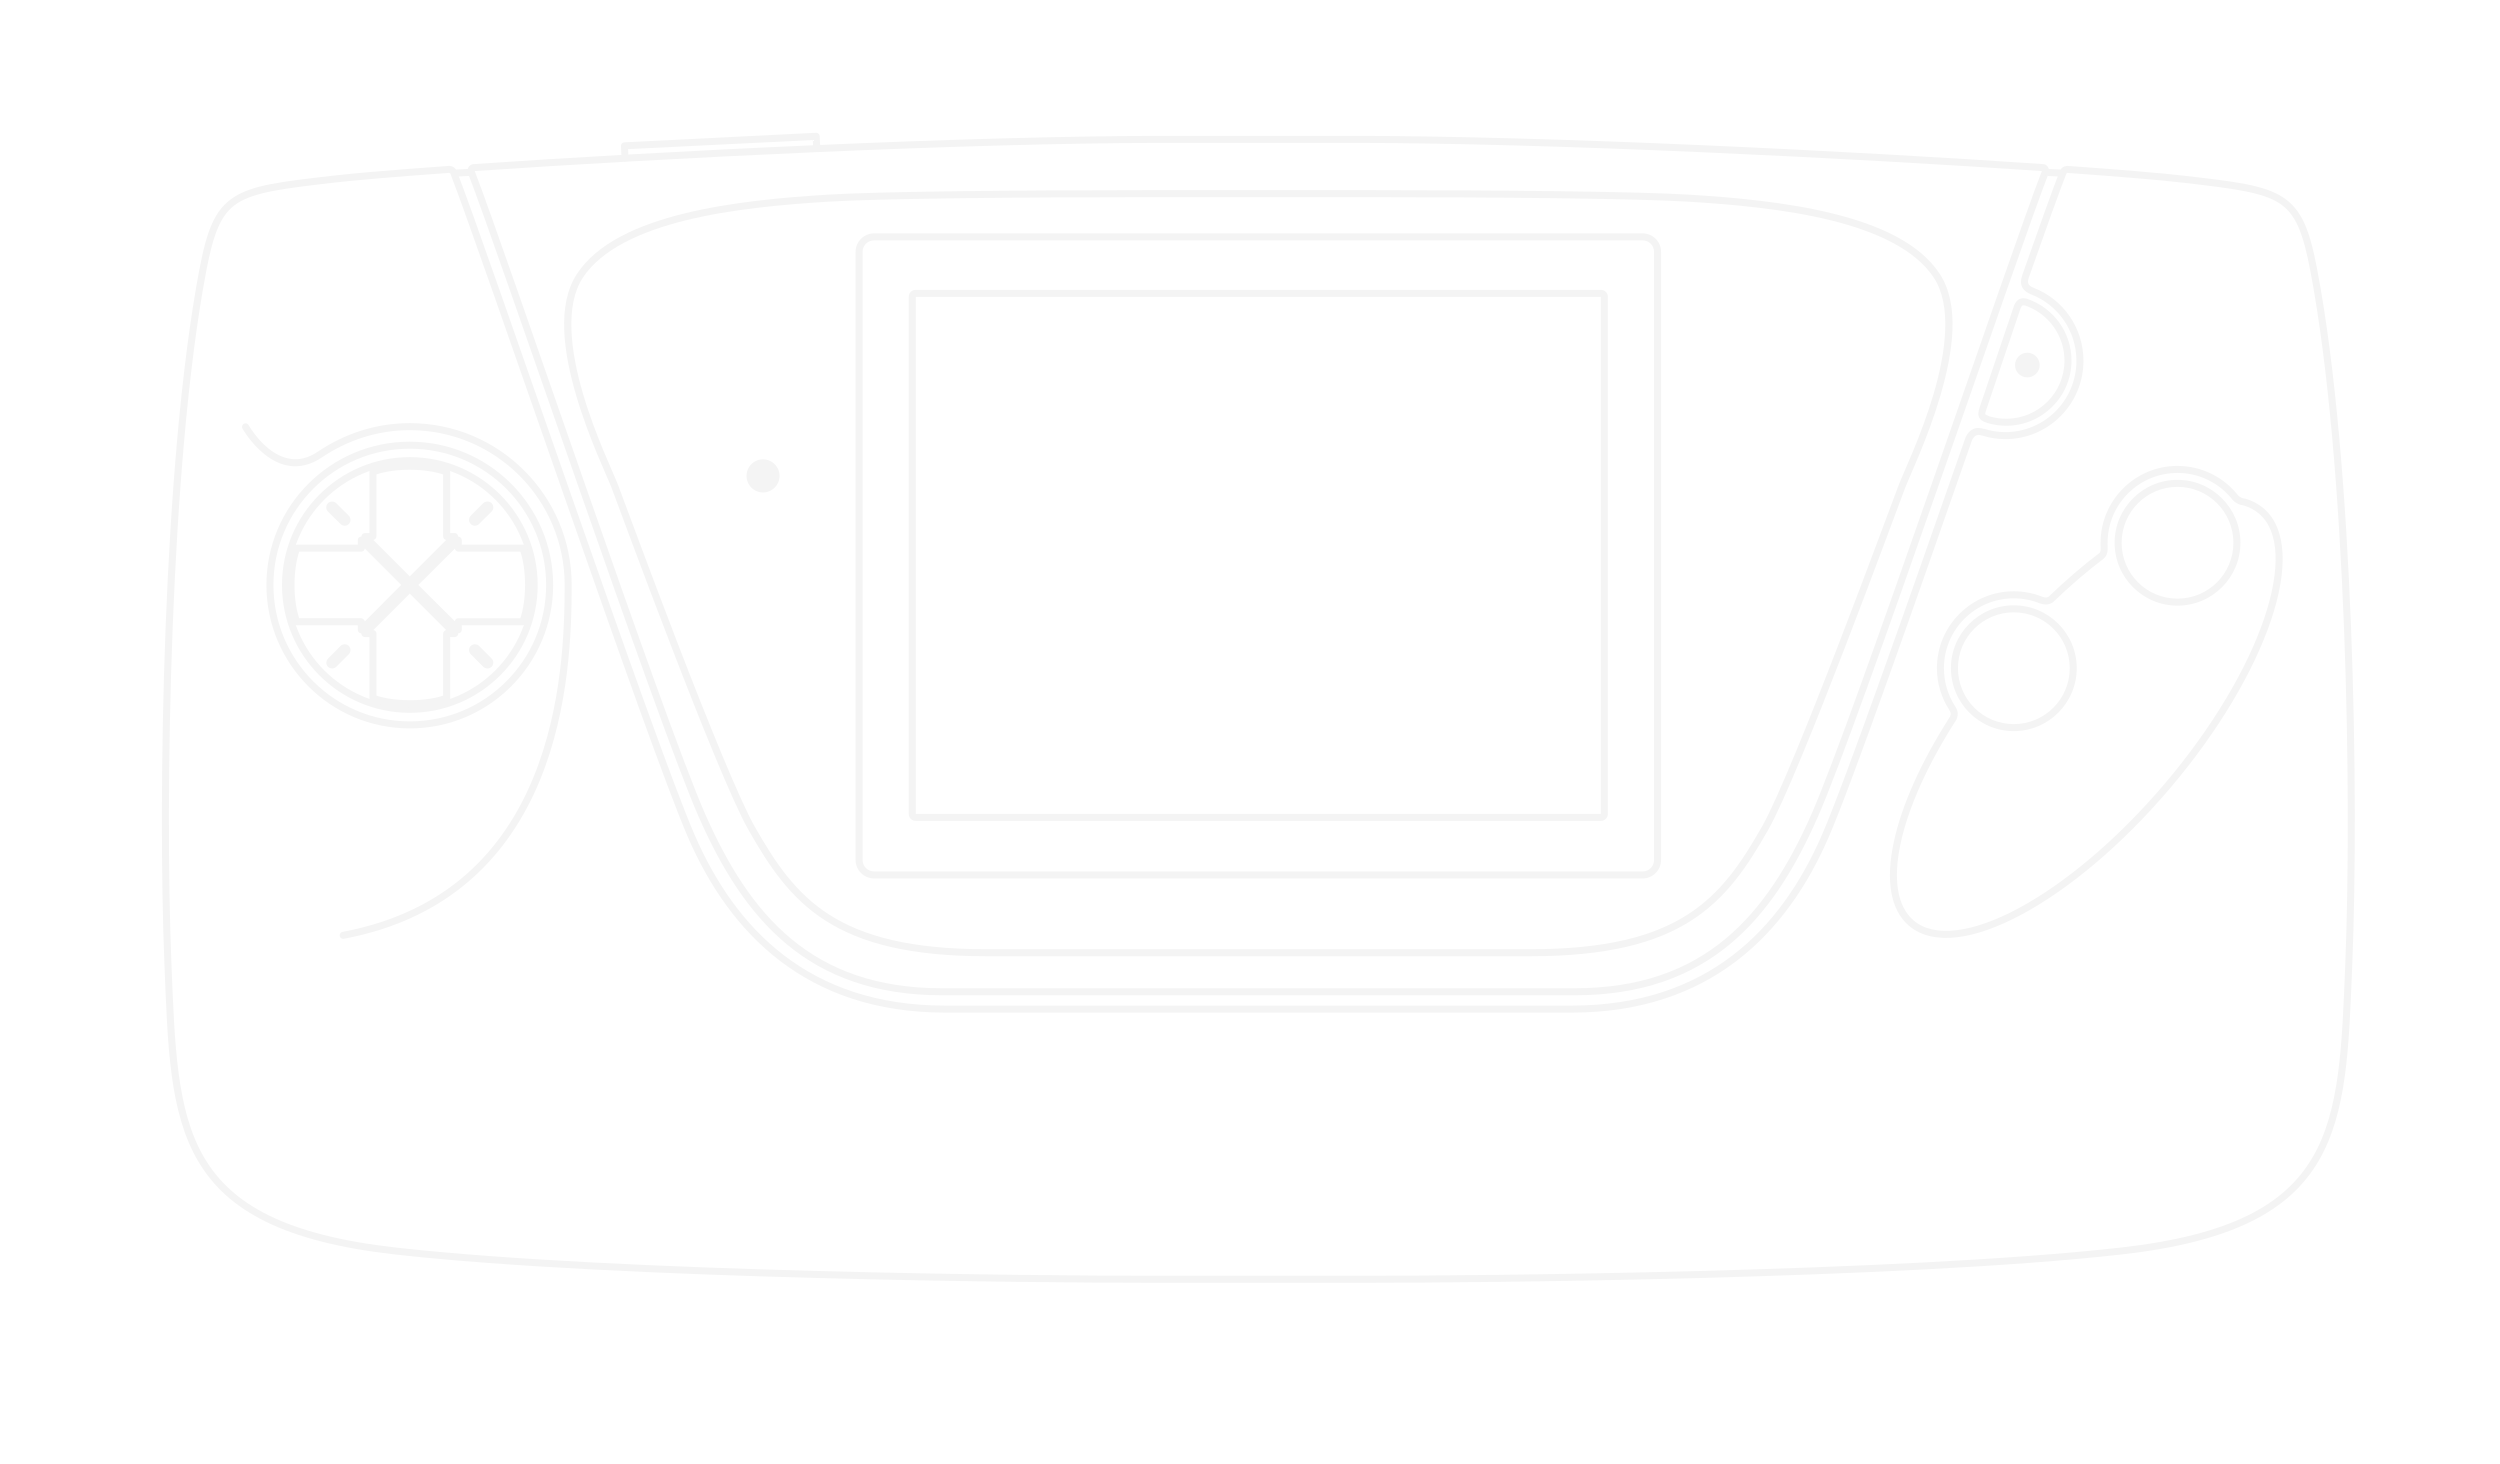
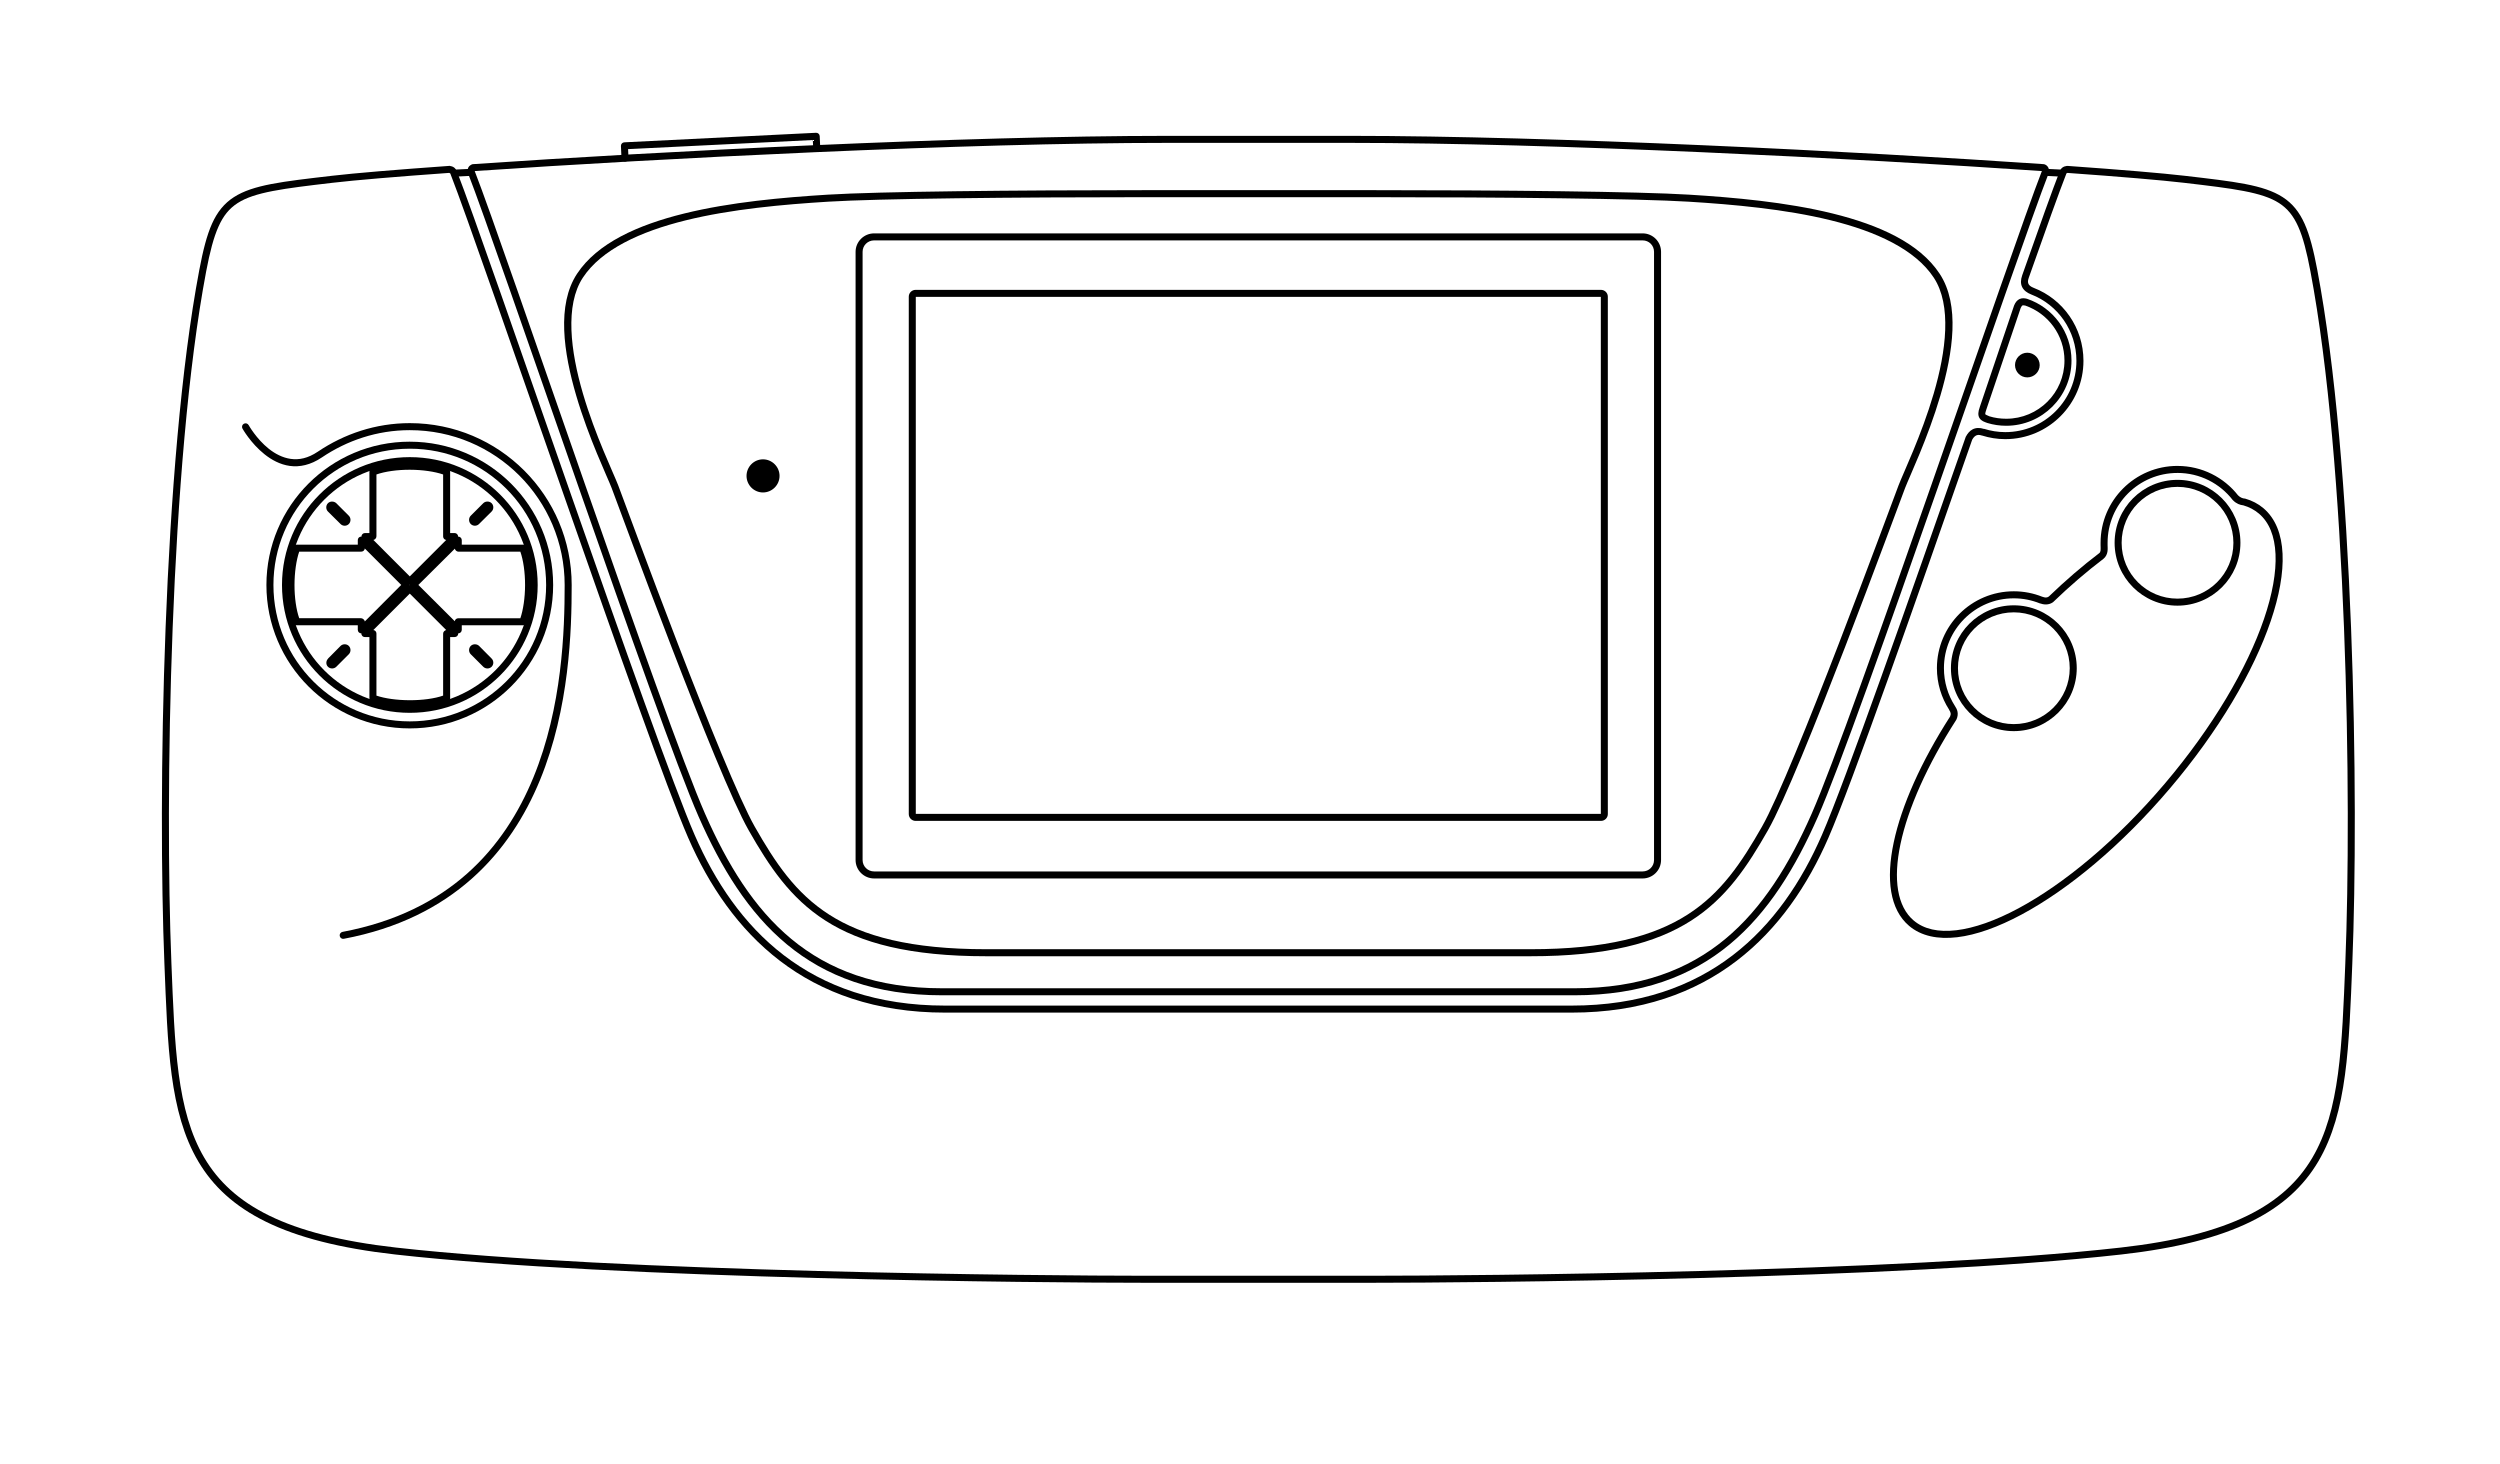
<svg xmlns="http://www.w3.org/2000/svg" version="1.2" baseProfile="tiny" id="Layer_3" x="0px" y="0px" width="598.189px" height="350.26px" viewBox="0 0 598.189 350.26" xml:space="preserve">
-   <path id="line3" fill="#F4F4F4" d="M112.46,40.406l-3.78,0.184c-0.464,0.021-0.823,0.414-0.802,0.878  c0.021,0.464,0.414,0.823,0.877,0.803c0.001,0,0.002,0,0.003,0l3.78-0.184c0.464-0.021,0.822-0.414,0.802-0.878  c-0.021-0.463-0.414-0.823-0.877-0.802C112.462,40.406,112.461,40.406,112.46,40.406z" />
-   <path id="path5" fill="#F4F4F4" d="M279.126,32.507c-48.083,0-121.473,3.714-165.961,6.771c-0.14,0.01-0.275,0.055-0.394,0.131  c0.162-0.104-0.02,0.007-0.131,0.079c-0.112,0.071-0.277,0.176-0.42,0.341c-0.285,0.329-0.464,1.002-0.236,1.601  c0,0.009,0,0.018,0,0.026c3.549,9.068,14.875,41.947,26.536,75.328c11.66,33.379,23.636,67.252,28.635,78.608  c5.396,12.256,11.903,22.935,21.128,30.577c9.225,7.644,21.17,12.179,37.166,12.179h53.148h44.986h53.148  c15.995,0,27.915-4.535,37.139-12.179c9.227-7.643,15.733-18.321,21.128-30.577c5.001-11.356,16.976-45.229,28.636-78.608  s23.013-66.259,26.562-75.328c0-0.009,0-0.018,0-0.026c0.228-0.599,0.022-1.272-0.263-1.601c-0.135-0.166-0.277-0.271-0.386-0.342  c-0.109-0.072-0.32-0.183-0.16-0.079c-0.119-0.076-0.254-0.121-0.395-0.131c-44.489-3.057-117.845-6.771-165.928-6.771  L279.126,32.507L279.126,32.507z M279.126,34.187h43.937c47.896,0,121.026,3.695,165.508,6.745  c-3.632,9.292-14.872,41.99-26.509,75.301c-11.657,33.377-23.676,67.343-28.581,78.479c-5.339,12.129-11.752,22.574-20.682,29.975  c-8.933,7.398-20.386,11.784-36.063,11.784h-53.148H278.6h-53.148c-15.679,0-27.158-4.386-36.089-11.784  c-8.937-7.4-15.319-17.848-20.661-29.976c-4.905-11.137-16.949-45.102-28.606-78.479c-11.641-33.309-22.88-66.005-26.511-75.299  C158.068,37.881,231.218,34.187,279.126,34.187L279.126,34.187z" />
-   <path id="line7" fill="#F4F4F4" d="M489.543,40.406c-0.465,0.021-0.823,0.414-0.804,0.877c0.021,0.464,0.414,0.823,0.878,0.803  c0.001,0,0.003,0,0.004,0l3.779,0.184c0.464,0.023,0.858-0.334,0.881-0.798c0.023-0.463-0.334-0.858-0.798-0.881  c-0.001,0-0.002,0-0.004,0l-3.753-0.184C489.665,40.4,489.603,40.4,489.543,40.406L489.543,40.406z" />
-   <path id="path9" fill="#F4F4F4" d="M274.481,45.499c-32.078,0-64.393,0.336-76.377,1.076c-10.753,0.664-23.318,1.775-34.41,4.515  c-11.091,2.739-20.775,7.078-25.616,14.409c-4.913,7.439-3.216,18.877-0.21,29.134c3.006,10.256,7.477,19.496,8.478,22.126  c1.046,2.745,7.33,19.888,14.304,37.979c6.975,18.091,14.59,37.081,18.478,43.911c4.92,8.645,9.941,16.231,18.373,21.627  s20.191,8.53,38.477,8.53h42.755h44.724h42.729c18.286,0,30.046-3.135,38.477-8.53c8.432-5.396,13.451-12.982,18.373-21.627  c3.888-6.831,11.502-25.82,18.477-43.911c6.976-18.091,13.284-35.233,14.331-37.979c1.002-2.629,5.444-11.87,8.451-22.126  c3.006-10.256,4.729-21.694-0.185-29.134c-4.821-7.333-14.504-11.671-25.592-14.411c-11.095-2.74-23.659-3.851-34.41-4.514  c-11.984-0.74-44.319-1.076-76.403-1.076h-53.202L274.481,45.499z M274.481,47.179h53.202c32.066,0,64.471,0.346,76.299,1.076  c10.716,0.661,23.186,1.768,34.094,4.461c10.909,2.694,20.184,6.983,24.618,13.7c4.364,6.608,2.957,17.655,0,27.742  c-2.957,10.087-7.307,19.058-8.424,21.996c-1.076,2.821-7.362,19.903-14.331,37.979c-6.968,18.075-14.658,37.196-18.346,43.675  c-4.887,8.583-9.736,15.876-17.821,21.048c-8.086,5.174-19.493,8.269-37.586,8.269h-42.729h-44.724h-42.755  c-18.093,0-29.474-3.095-37.559-8.269c-8.085-5.173-12.935-12.465-17.822-21.048c-3.687-6.479-11.403-25.6-18.372-43.675  c-6.963-18.074-13.22-35.158-14.295-37.979c-1.119-2.938-5.495-11.908-8.451-21.996c-2.957-10.086-4.364-21.133,0-27.742  c4.435-6.717,13.711-11.007,24.619-13.7c10.908-2.694,23.403-3.8,34.121-4.462c11.827-0.73,44.205-1.076,76.271-1.076  L274.481,47.179z" />
-   <path id="path11" fill="#F4F4F4" d="M209.155,55.84c-2.43,0-4.435,1.979-4.435,4.409v145.537c0,2.431,2.005,4.409,4.435,4.409  H393.04c2.431,0,4.409-1.979,4.409-4.409V60.249c0-2.43-1.979-4.409-4.409-4.409H209.155z M209.155,57.519H393.04  c1.523,0,2.729,1.208,2.729,2.73v145.537c0,1.522-1.206,2.729-2.729,2.729H209.155c-1.523,0-2.756-1.207-2.756-2.729V60.249  C206.399,58.727,207.631,57.519,209.155,57.519z" />
-   <path id="path13" fill="#F4F4F4" d="M219.074,69.356c-0.893,0-1.627,0.734-1.627,1.627v123.808c0,0.892,0.734,1.627,1.627,1.627  h164.013c0.894,0,1.627-0.735,1.627-1.627V70.984c0-0.894-0.733-1.627-1.627-1.627H219.074z M219.127,71.036h163.912v123.699  H219.127V71.036z" />
-   <path id="circle15" fill="#F4F4F4" d="M182.564,109.907c-2.173,0-3.937,1.789-3.937,3.963c0,2.174,1.763,3.963,3.937,3.963  c2.174,0,3.963-1.788,3.963-3.963C186.527,111.696,184.738,109.907,182.564,109.907z" />
-   <path id="circle17" fill="#F4F4F4" d="M98.051,105.682c-18.936,0-34.304,15.369-34.304,34.304c0,18.936,15.369,34.305,34.304,34.305  c18.935,0,34.304-15.369,34.304-34.305c0-18.931-15.37-34.3-34.305-34.3L98.051,105.682z M98.051,107.361  c18.027,0,32.625,14.597,32.625,32.624c0,18.028-14.597,32.625-32.625,32.625s-32.625-14.597-32.625-32.625  c-0.001-18.023,14.596-32.621,32.624-32.621L98.051,107.361z" />
-   <path id="circle19" fill="#F4F4F4" d="M98.051,109.382c-16.886,0-30.577,13.718-30.577,30.603c0,16.887,13.692,30.577,30.577,30.577  c16.886,0,30.604-13.691,30.604-30.577C128.654,123.1,114.937,109.382,98.051,109.382z M98.051,111.062  c15.978,0,28.924,12.946,28.924,28.924c0,15.979-12.946,28.897-28.924,28.897s-28.897-12.92-28.897-28.897  S82.074,111.062,98.051,111.062z" />
-   <path id="path21" fill="#F4F4F4" d="M98.077,110.721c-3.387-0.008-6.771,0.396-9.16,1.365c-0.32,0.129-0.528,0.442-0.525,0.787  v14.672h-1.076c-0.463,0.004-0.837,0.383-0.833,0.847c0.001,0.212,0.083,0.417,0.229,0.571l10.734,10.734  c0.323,0.333,0.854,0.342,1.188,0.02c0.006-0.007,0.013-0.013,0.02-0.02l10.734-10.734c0.319-0.337,0.305-0.868-0.033-1.187  c-0.154-0.146-0.358-0.229-0.571-0.23h-1.076v-14.672c0.003-0.345-0.205-0.657-0.525-0.786c-2.349-0.932-5.72-1.356-9.108-1.365  L98.077,110.721z M98.077,112.4c3.014,0.008,5.943,0.437,7.953,1.129v14.777v0.079c0.009,0.417,0.322,0.763,0.735,0.815  l-8.713,8.718l-8.714-8.718c0.17-0.031,0.326-0.114,0.446-0.236l0.052-0.053c0.157-0.162,0.243-0.38,0.237-0.605v-14.777  c2.033-0.716,4.99-1.138,8.004-1.13L98.077,112.4z" />
-   <path id="path23" fill="#F4F4F4" d="M86.267,128.409c-0.392,0.087-0.666,0.439-0.656,0.84v1.076H70.938  c-0.336,0.007-0.635,0.214-0.761,0.525c-0.933,2.349-1.383,5.72-1.391,9.108c-0.009,3.387,0.421,6.771,1.391,9.16  c0.133,0.301,0.431,0.496,0.761,0.499H85.61v1.103c0.003,0.464,0.382,0.837,0.847,0.833c0.225-0.002,0.44-0.094,0.597-0.256  l10.733-10.726c0.323-0.327,0.323-0.854,0-1.181l-10.734-10.734c-0.204-0.211-0.502-0.3-0.788-0.236L86.267,128.409z M87.29,131.244  l8.714,8.714l-8.714,8.74c-0.03-0.172-0.113-0.331-0.237-0.454l-0.078-0.059c-0.151-0.159-0.359-0.252-0.578-0.26H71.594  c-0.713-2.033-1.136-4.965-1.128-7.979c0.008-3.012,0.437-5.943,1.128-7.953h14.803h0.053c0.435,0.002,0.798-0.328,0.839-0.761  L87.29,131.244z" />
-   <path id="path25" fill="#F4F4F4" d="M97.867,140.016c-0.16,0.036-0.306,0.118-0.42,0.236l-10.734,10.734  c-0.333,0.323-0.342,0.854-0.02,1.188c0.163,0.169,0.389,0.261,0.624,0.256h1.076v14.646c0,0.353,0.22,0.667,0.551,0.787  c2.349,0.934,5.694,1.357,9.081,1.366c3.387,0.008,6.771-0.396,9.16-1.366c0.32-0.129,0.528-0.442,0.524-0.787V152.43h1.076  c0.464,0.012,0.85-0.354,0.862-0.817c0.006-0.236-0.087-0.463-0.257-0.627l-10.734-10.734  C98.452,140.041,98.153,139.952,97.867,140.016L97.867,140.016z M98.051,142.037l8.713,8.714c-0.16,0.036-0.306,0.118-0.42,0.236  l-0.079,0.05c-0.156,0.161-0.241,0.379-0.236,0.604v14.802c-2.033,0.715-4.989,1.11-8.004,1.103  c-3.014-0.008-5.943-0.41-7.953-1.103v-14.802v-0.053c0.003-0.426-0.313-0.787-0.735-0.84l8.714-8.714V142.037z" />
-   <path id="path27" fill="#F4F4F4" d="M109.546,128.409c-0.188,0.02-0.364,0.104-0.499,0.236l-10.734,10.733  c-0.324,0.327-0.324,0.854,0,1.181l10.734,10.734c0.323,0.333,0.854,0.342,1.188,0.02c0.162-0.156,0.254-0.371,0.256-0.597v-1.103  h14.672c0.335-0.007,0.635-0.213,0.761-0.525c0.933-2.349,1.382-5.694,1.391-9.081c0.008-3.388-0.421-6.772-1.391-9.16  c-0.126-0.312-0.426-0.518-0.761-0.525h-14.672v-1.076c0.003-0.464-0.37-0.843-0.833-0.847  C109.622,128.401,109.584,128.403,109.546,128.409L109.546,128.409z M108.838,131.27c0.029,0.157,0.101,0.303,0.21,0.42l0.079,0.079  c0.155,0.15,0.362,0.234,0.577,0.236h14.803c0.714,2.033,1.136,4.99,1.129,8.005c-0.008,3.003-0.441,5.917-1.129,7.926h-14.803  h-0.052c-0.417-0.005-0.775,0.297-0.84,0.708l-8.709-8.684l8.74-8.685L108.838,131.27z" />
-   <path id="path29" fill="#F4F4F4" d="M79.468,120.01c-0.361,0-0.727,0.123-0.997,0.394c-0.54,0.541-0.54,1.455,0,1.995l3.019,2.992  c0.542,0.54,1.427,0.54,1.968,0c0.541-0.541,0.541-1.455,0-1.994l-2.992-2.993c-0.271-0.26-0.637-0.386-0.998-0.386V120.01z" />
-   <path id="path31" fill="#F4F4F4" d="M82.487,154.16c-0.361,0-0.727,0.123-0.997,0.394l-2.992,3.018v0.026  c-0.524,0.542-0.561,1.408-0.026,1.942c0.541,0.543,1.453,0.54,1.995,0l2.992-2.992c0.541-0.541,0.542-1.453,0-1.995  C83.188,154.283,82.848,154.16,82.487,154.16L82.487,154.16z" />
-   <path id="path33" fill="#F4F4F4" d="M113.642,154.16c-0.361,0-0.728,0.124-0.998,0.394c-0.543,0.541-0.541,1.454,0,1.995  l2.992,2.992c0.541,0.542,1.454,0.543,1.995,0c0.545-0.541,0.54-1.429,0-1.969l-2.991-3.015c-0.271-0.271-0.637-0.394-0.998-0.394  L113.642,154.16z" />
-   <path id="path35" fill="#F4F4F4" d="M116.633,120.01c-0.361,0-0.727,0.122-0.998,0.394l-2.992,2.99  c-0.541,0.541-0.542,1.453,0,1.995c0.541,0.539,1.428,0.539,1.969,0l3.018-2.992c0.545-0.54,0.544-1.454,0-1.995  c-0.27-0.271-0.636-0.394-0.997-0.394L116.633,120.01z" />
-   <path id="path37" fill="#F4F4F4" d="M107.447,39.698c-12.747,0.911-22.584,1.73-28.004,2.362  c-11.929,1.392-18.883,2.148-23.491,5.119c-2.303,1.485-3.965,3.538-5.223,6.352c-1.257,2.813-2.156,6.395-3.044,11.076  c-8.778,46.281-9.938,126.563-8.346,165.978c0.795,19.674,1.139,35.518,8.11,47.323s20.524,19.261,47.085,22.257  c52.991,5.979,156.345,6.772,179.03,6.772h55.065c22.682,0,126.008-0.794,178.996-6.772c26.562-2.996,40.115-10.451,47.086-22.257  s7.341-27.648,8.137-47.323c1.593-39.422,0.405-119.7-8.373-165.978c-0.888-4.681-1.787-8.263-3.044-11.076  c-1.258-2.813-2.92-4.867-5.224-6.352c-4.606-2.97-11.535-3.726-23.465-5.119c-5.421-0.632-15.259-1.451-28.005-2.362  c-0.062-0.007-0.123-0.007-0.184,0c-0.388,0.052-0.777,0.168-1.103,0.42c-0.314,0.244-0.496,0.599-0.63,0.945  c-0.001,0.005-0.025-0.004-0.026,0s0.001,0.022,0,0.026c-1.605,4.104-4.82,13.078-8.949,24.829c-0.004,0.011,0.004,0.016,0,0.026  c-0.338,0.952-0.396,1.915,0,2.729c0.398,0.822,1.197,1.407,2.179,1.785c6.35,2.45,10.813,8.646,10.813,15.879  c0,9.427-7.604,17.06-17.033,17.06c-1.767,0-3.465-0.289-5.065-0.788v0.026c-1.051-0.348-2.015-0.288-2.757,0.105  c-0.741,0.393-1.214,1.038-1.548,1.653c-0.03,0.042-0.057,0.085-0.079,0.131c-13.499,38.692-28.876,82.539-34.409,95.251  c-9.726,22.344-27.233,40.841-59.921,40.841h-50.761h-48.372h-50.761c-32.687,0-50.194-18.497-59.92-40.841  c-4.855-11.155-17.304-46.313-29.396-80.891c-12.088-34.566-23.841-68.557-27.455-77.795c-0.002-0.007,0.002-0.02,0-0.026h-0.026  c-0.151-0.355-0.332-0.71-0.646-0.954c-0.323-0.251-0.716-0.368-1.102-0.42c-0.052-0.005-0.105-0.005-0.158,0L107.447,39.698z   M107.473,41.378c0.1,0.023,0.192,0.064,0.21,0.079c0.025,0.019,0.067,0.037,0.131,0.21c0,0.009,0,0.018,0,0.026  c3.548,9.066,15.334,43.158,27.428,77.742c12.093,34.583,24.471,69.648,29.422,81.022c9.888,22.716,28.144,41.837,61.469,41.837  h50.761h48.373h50.762c33.323,0,51.58-19.121,61.469-41.837c5.635-12.946,20.919-56.608,34.409-95.276  c0.007-0.013,0.02-0.014,0.026-0.026c0.234-0.422,0.519-0.748,0.84-0.918c0.331-0.176,0.724-0.265,1.443-0.026  c0.009,0,0.018,0,0.026,0c1.761,0.548,3.627,0.866,5.564,0.866c10.335,0,18.714-8.404,18.714-18.739  c0-7.928-4.9-14.757-11.891-17.454c-0.734-0.283-1.1-0.617-1.259-0.945s-0.195-0.757,0.052-1.444  c4.141-11.778,7.374-20.773,8.953-24.807c0-0.009,0-0.018,0-0.026c0.064-0.172,0.107-0.191,0.131-0.21  c0.017-0.012,0.107-0.058,0.185-0.079c12.683,0.907,22.505,1.739,27.847,2.362c11.928,1.392,18.73,2.243,22.783,4.855  c2.025,1.306,3.431,3.045,4.592,5.643c1.161,2.597,2.035,6.052,2.914,10.682c8.717,45.959,9.934,126.318,8.347,165.617  c-0.796,19.687-1.254,35.254-7.901,46.509c-6.646,11.255-19.508,18.501-45.825,21.469c-52.766,5.953-156.177,6.745-178.82,6.745  h-55.064c-22.643,0-126.05-0.792-178.82-6.745c-26.319-2.973-39.208-10.221-45.854-21.475c-6.646-11.256-7.079-26.818-7.874-46.505  c-1.587-39.298-0.397-119.659,8.32-165.617c0.878-4.631,1.779-8.085,2.939-10.683c1.161-2.598,2.567-4.337,4.593-5.643  c4.052-2.612,10.829-3.464,22.756-4.856c5.341-0.623,15.164-1.455,27.847-2.362L107.473,41.378z" />
-   <path id="path39" fill="#F4F4F4" d="M484.975,71.482c-0.519-0.129-1.114-0.201-1.707,0.052c-0.591,0.253-1.016,0.785-1.313,1.496  c-0.01,0.018-0.018,0.035-0.026,0.053l-8.24,24.382v0.026c-0.185,0.505-0.293,0.944-0.315,1.365  c-0.023,0.429,0.057,0.863,0.289,1.208c0.463,0.69,1.135,0.87,1.811,1.128c0.025,0.01,0.052,0.019,0.079,0.026  c1.427,0.432,2.921,0.657,4.487,0.657c8.605,0,15.618-6.984,15.618-15.59c0-6.86-4.438-12.692-10.604-14.777  C485.026,71.499,485.001,71.49,484.975,71.482L484.975,71.482z M483.924,73.083c0.08-0.034,0.29-0.054,0.631,0.026  c0.013,0.004,0.011-0.003,0.026,0c5.456,1.881,9.396,7.069,9.396,13.176c0,7.698-6.239,13.91-13.938,13.91  c-1.401,0-2.743-0.193-4.015-0.577c-0.606-0.24-0.949-0.439-0.972-0.473c-0.011-0.018-0.036-0.018-0.026-0.184  c0.009-0.166,0.079-0.465,0.236-0.892c0-0.009,0-0.018,0-0.026l8.241-24.357c0.011-0.024,0.017-0.004,0.026-0.026v-0.026  C483.708,73.245,483.847,73.116,483.924,73.083L483.924,73.083z" />
-   <path id="circle41" fill="#F4F4F4" d="M485.083,84.396c-1.62,0-2.939,1.346-2.939,2.966c0,1.621,1.319,2.939,2.939,2.939  s2.966-1.319,2.966-2.939C488.049,85.741,486.703,84.396,485.083,84.396z" />
-   <path id="circle43" fill="#F4F4F4" d="M481.849,144.837c-8.304,0-15.038,6.735-15.038,15.039c0,8.304,6.735,15.066,15.038,15.066  c8.304,0,15.066-6.762,15.066-15.066C496.915,151.573,490.153,144.837,481.849,144.837z M481.849,146.517  c7.396,0,13.388,5.963,13.388,13.359c0,7.396-5.99,13.386-13.388,13.386c-7.396,0-13.358-5.99-13.358-13.386  C468.49,152.48,474.454,146.517,481.849,146.517z" />
-   <path id="circle47" fill="#F4F4F4" d="M521.014,114.815c-8.304,0-15.04,6.761-15.04,15.065c0,8.304,6.736,15.039,15.04,15.039  c8.303,0,15.065-6.735,15.065-15.039C536.079,121.578,529.317,114.815,521.014,114.815L521.014,114.815z M521.014,116.495  c7.396,0,13.386,5.99,13.386,13.386c0,7.396-5.99,13.359-13.386,13.359c-7.396,0-13.359-5.963-13.359-13.359  C507.654,122.485,513.617,116.495,521.014,116.495z" />
-   <path id="path51" fill="#F4F4F4" d="M521.014,111.481c-10.152,0-18.399,8.247-18.399,18.399c0,0.189-0.006,0.363,0,0.551  c0.001,0.009,0,0.018,0,0.026c0.001,0.479,0.048,0.933,0,1.26c-0.049,0.333-0.128,0.489-0.341,0.656  c-3.986,3.023-8.026,6.496-12.048,10.367c-0.492,0.335-0.886,0.276-1.521,0.053c-0.008-0.004-0.019,0.003-0.026,0  c-2.112-0.845-4.415-1.313-6.824-1.313c-10.15,0-18.399,8.247-18.399,18.398c0,3.652,1.076,7.058,2.914,9.921  c0,0.009,0,0.017,0,0.026c0.215,0.331,0.326,0.586,0.368,0.814c0.037,0.206,0.03,0.424-0.105,0.734  c-0.015,0.034-0.008,0.042-0.026,0.079c-6.972,10.869-11.634,21.352-13.49,30.131c-1.861,8.8-0.944,16.026,3.675,19.947  c2.9,2.462,6.903,3.271,11.496,2.729c4.592-0.541,9.824-2.428,15.433-5.433c11.217-6.011,23.922-16.55,35.537-30.236  c11.616-13.686,19.961-27.928,24.068-39.973c2.054-6.022,3.047-11.496,2.835-16.116c-0.212-4.62-1.667-8.431-4.567-10.893  c-1.274-1.081-2.753-1.84-4.409-2.31c-0.061-0.012-0.123-0.018-0.185-0.017c-0.248-0.011-0.925-0.172-1.496-0.761  c-3.369-4.286-8.618-7.034-14.488-7.034L521.014,111.481z M521.014,113.162c5.375,0,10.141,2.522,13.202,6.457  c0.023,0.028,0.05,0.054,0.078,0.079c0.832,0.856,1.736,1.135,2.414,1.207c0.008,0.001,0.021-0.001,0.026,0  c1.44,0.411,2.703,1.082,3.78,1.995c2.461,2.089,3.765,5.371,3.963,9.685s-0.748,9.627-2.756,15.512  c-4.015,11.768-12.252,25.873-23.753,39.423c-11.501,13.55-24.078,23.969-35.039,29.842c-5.48,2.937-10.54,4.717-14.829,5.223  c-4.29,0.507-7.748-0.246-10.209-2.336c-3.919-3.326-4.949-9.815-3.149-18.319c1.798-8.504,6.392-18.865,13.307-29.632  c0.019-0.025,0.036-0.051,0.053-0.079c0.315-0.639,0.394-1.318,0.289-1.89c-0.106-0.571-0.368-1.013-0.63-1.417  c-1.67-2.602-2.625-5.704-2.625-9.029c0-9.245,7.476-16.719,16.718-16.719c2.201,0,4.298,0.435,6.222,1.207c0.008,0,0.017,0,0.025,0  c0.854,0.302,2.035,0.469,3.071-0.236c0.036-0.023,0.071-0.05,0.104-0.079c4.012-3.87,8.056-7.333,12.021-10.34  c0.606-0.475,0.885-1.172,0.971-1.758c0.087-0.586,0.026-1.119,0.026-1.522c0-0.009,0-0.018,0-0.026c-0.006-0.177,0-0.347,0-0.525  c0-9.245,7.475-16.719,16.719-16.719L521.014,113.162z" />
-   <path id="path53" fill="#F4F4F4" d="M98.051,101.246c-8.17,0-15.708,2.588-21.995,6.824c-2.41,1.624-4.535,2.004-6.483,1.732  s-3.746-1.219-5.249-2.415c-3.007-2.392-4.83-5.669-4.83-5.669c-0.229-0.407-0.746-0.551-1.153-0.322  c-0.407,0.229-0.551,0.746-0.322,1.153c0.001,0.003,0.003,0.006,0.005,0.009c0,0,1.95,3.496,5.276,6.142  c1.662,1.322,3.693,2.456,6.036,2.782s4.963-0.202,7.664-2.021c6.036-4.067,13.237-6.535,21.049-6.535  c20.48,0,37.06,16.581,37.06,37.06c0,10.772-0.557,29.182-7.48,46.036c-6.923,16.854-20.093,32.134-45.668,36.954  c-0.457,0.086-0.758,0.526-0.672,0.981c0.085,0.459,0.525,0.759,0.982,0.673c0.001,0,0.003-0.001,0.005-0.001  c26.111-4.921,39.854-20.757,46.929-37.978c7.075-17.223,7.585-35.838,7.585-46.667C136.79,118.6,119.437,101.246,98.051,101.246  L98.051,101.246z" />
-   <path id="polyline55" fill="#F4F4F4" d="M195.238,31.772l-45.85,2.283c-0.463,0.014-0.829,0.401-0.814,0.865  c0,0.009,0,0.019,0.001,0.027l0.134,2.914c0.021,0.464,0.414,0.823,0.877,0.802c0.464-0.021,0.824-0.414,0.803-0.878  c0-0.001,0-0.002,0-0.003l-0.105-2.1l44.199-2.178l0.105,2.073c0.021,0.464,0.414,0.823,0.877,0.802  c0.464-0.021,0.823-0.414,0.802-0.877c0-0.001,0-0.002,0-0.003l-0.131-2.939c-0.028-0.463-0.426-0.816-0.889-0.787c0,0,0,0,0,0  H195.238z" />
+   <path id="line3" fill="#000000" d="M112.46,40.406l-3.78,0.184c-0.464,0.021-0.823,0.414-0.802,0.878  c0.021,0.464,0.414,0.823,0.877,0.803c0.001,0,0.002,0,0.003,0l3.78-0.184c0.464-0.021,0.822-0.414,0.802-0.878  c-0.021-0.463-0.414-0.823-0.877-0.802C112.462,40.406,112.461,40.406,112.46,40.406z" />
+   <path id="path5" fill="#000000" d="M279.126,32.507c-48.083,0-121.473,3.714-165.961,6.771c-0.14,0.01-0.275,0.055-0.394,0.131  c0.162-0.104-0.02,0.007-0.131,0.079c-0.112,0.071-0.277,0.176-0.42,0.341c-0.285,0.329-0.464,1.002-0.236,1.601  c0,0.009,0,0.018,0,0.026c3.549,9.068,14.875,41.947,26.536,75.328c11.66,33.379,23.636,67.252,28.635,78.608  c5.396,12.256,11.903,22.935,21.128,30.577c9.225,7.644,21.17,12.179,37.166,12.179h53.148h44.986h53.148  c15.995,0,27.915-4.535,37.139-12.179c9.227-7.643,15.733-18.321,21.128-30.577c5.001-11.356,16.976-45.229,28.636-78.608  s23.013-66.259,26.562-75.328c0-0.009,0-0.018,0-0.026c0.228-0.599,0.022-1.272-0.263-1.601c-0.135-0.166-0.277-0.271-0.386-0.342  c-0.109-0.072-0.32-0.183-0.16-0.079c-0.119-0.076-0.254-0.121-0.395-0.131c-44.489-3.057-117.845-6.771-165.928-6.771  L279.126,32.507L279.126,32.507z M279.126,34.187h43.937c47.896,0,121.026,3.695,165.508,6.745  c-3.632,9.292-14.872,41.99-26.509,75.301c-11.657,33.377-23.676,67.343-28.581,78.479c-5.339,12.129-11.752,22.574-20.682,29.975  c-8.933,7.398-20.386,11.784-36.063,11.784h-53.148H278.6h-53.148c-15.679,0-27.158-4.386-36.089-11.784  c-8.937-7.4-15.319-17.848-20.661-29.976c-4.905-11.137-16.949-45.102-28.606-78.479c-11.641-33.309-22.88-66.005-26.511-75.299  C158.068,37.881,231.218,34.187,279.126,34.187L279.126,34.187z" />
+   <path id="line7" fill="#000000" d="M489.543,40.406c-0.465,0.021-0.823,0.414-0.804,0.877c0.021,0.464,0.414,0.823,0.878,0.803  c0.001,0,0.003,0,0.004,0l3.779,0.184c0.464,0.023,0.858-0.334,0.881-0.798c0.023-0.463-0.334-0.858-0.798-0.881  c-0.001,0-0.002,0-0.004,0l-3.753-0.184C489.665,40.4,489.603,40.4,489.543,40.406L489.543,40.406z" />
+   <path id="path9" fill="#000000" d="M274.481,45.499c-32.078,0-64.393,0.336-76.377,1.076c-10.753,0.664-23.318,1.775-34.41,4.515  c-11.091,2.739-20.775,7.078-25.616,14.409c-4.913,7.439-3.216,18.877-0.21,29.134c3.006,10.256,7.477,19.496,8.478,22.126  c1.046,2.745,7.33,19.888,14.304,37.979c6.975,18.091,14.59,37.081,18.478,43.911c4.92,8.645,9.941,16.231,18.373,21.627  s20.191,8.53,38.477,8.53h42.755h44.724h42.729c18.286,0,30.046-3.135,38.477-8.53c8.432-5.396,13.451-12.982,18.373-21.627  c3.888-6.831,11.502-25.82,18.477-43.911c6.976-18.091,13.284-35.233,14.331-37.979c1.002-2.629,5.444-11.87,8.451-22.126  c3.006-10.256,4.729-21.694-0.185-29.134c-4.821-7.333-14.504-11.671-25.592-14.411c-11.095-2.74-23.659-3.851-34.41-4.514  c-11.984-0.74-44.319-1.076-76.403-1.076h-53.202L274.481,45.499z M274.481,47.179h53.202c32.066,0,64.471,0.346,76.299,1.076  c10.716,0.661,23.186,1.768,34.094,4.461c10.909,2.694,20.184,6.983,24.618,13.7c4.364,6.608,2.957,17.655,0,27.742  c-2.957,10.087-7.307,19.058-8.424,21.996c-1.076,2.821-7.362,19.903-14.331,37.979c-6.968,18.075-14.658,37.196-18.346,43.675  c-4.887,8.583-9.736,15.876-17.821,21.048c-8.086,5.174-19.493,8.269-37.586,8.269h-42.729h-44.724h-42.755  c-18.093,0-29.474-3.095-37.559-8.269c-8.085-5.173-12.935-12.465-17.822-21.048c-3.687-6.479-11.403-25.6-18.372-43.675  c-6.963-18.074-13.22-35.158-14.295-37.979c-1.119-2.938-5.495-11.908-8.451-21.996c-2.957-10.086-4.364-21.133,0-27.742  c4.435-6.717,13.711-11.007,24.619-13.7c10.908-2.694,23.403-3.8,34.121-4.462c11.827-0.73,44.205-1.076,76.271-1.076  L274.481,47.179z" />
+   <path id="path11" fill="#000000" d="M209.155,55.84c-2.43,0-4.435,1.979-4.435,4.409v145.537c0,2.431,2.005,4.409,4.435,4.409  H393.04c2.431,0,4.409-1.979,4.409-4.409V60.249c0-2.43-1.979-4.409-4.409-4.409H209.155z M209.155,57.519H393.04  c1.523,0,2.729,1.208,2.729,2.73v145.537c0,1.522-1.206,2.729-2.729,2.729H209.155c-1.523,0-2.756-1.207-2.756-2.729V60.249  C206.399,58.727,207.631,57.519,209.155,57.519z" />
+   <path id="path13" fill="#000000" d="M219.074,69.356c-0.893,0-1.627,0.734-1.627,1.627v123.808c0,0.892,0.734,1.627,1.627,1.627  h164.013c0.894,0,1.627-0.735,1.627-1.627V70.984c0-0.894-0.733-1.627-1.627-1.627H219.074z M219.127,71.036h163.912v123.699  H219.127V71.036z" />
+   <path id="circle15" fill="#000000" d="M182.564,109.907c-2.173,0-3.937,1.789-3.937,3.963c0,2.174,1.763,3.963,3.937,3.963  c2.174,0,3.963-1.788,3.963-3.963C186.527,111.696,184.738,109.907,182.564,109.907z" />
+   <path id="circle17" fill="#000000" d="M98.051,105.682c-18.936,0-34.304,15.369-34.304,34.304c0,18.936,15.369,34.305,34.304,34.305  c18.935,0,34.304-15.369,34.304-34.305c0-18.931-15.37-34.3-34.305-34.3L98.051,105.682z M98.051,107.361  c18.027,0,32.625,14.597,32.625,32.624c0,18.028-14.597,32.625-32.625,32.625s-32.625-14.597-32.625-32.625  c-0.001-18.023,14.596-32.621,32.624-32.621L98.051,107.361z" />
+   <path id="circle19" fill="#000000" d="M98.051,109.382c-16.886,0-30.577,13.718-30.577,30.603c0,16.887,13.692,30.577,30.577,30.577  c16.886,0,30.604-13.691,30.604-30.577C128.654,123.1,114.937,109.382,98.051,109.382z M98.051,111.062  c15.978,0,28.924,12.946,28.924,28.924c0,15.979-12.946,28.897-28.924,28.897s-28.897-12.92-28.897-28.897  S82.074,111.062,98.051,111.062z" />
+   <path id="path21" fill="#000000" d="M98.077,110.721c-3.387-0.008-6.771,0.396-9.16,1.365c-0.32,0.129-0.528,0.442-0.525,0.787  v14.672h-1.076c-0.463,0.004-0.837,0.383-0.833,0.847c0.001,0.212,0.083,0.417,0.229,0.571l10.734,10.734  c0.323,0.333,0.854,0.342,1.188,0.02c0.006-0.007,0.013-0.013,0.02-0.02l10.734-10.734c0.319-0.337,0.305-0.868-0.033-1.187  c-0.154-0.146-0.358-0.229-0.571-0.23h-1.076v-14.672c0.003-0.345-0.205-0.657-0.525-0.786c-2.349-0.932-5.72-1.356-9.108-1.365  L98.077,110.721z M98.077,112.4c3.014,0.008,5.943,0.437,7.953,1.129v14.777v0.079c0.009,0.417,0.322,0.763,0.735,0.815  l-8.713,8.718l-8.714-8.718c0.17-0.031,0.326-0.114,0.446-0.236l0.052-0.053c0.157-0.162,0.243-0.38,0.237-0.605v-14.777  c2.033-0.716,4.99-1.138,8.004-1.13L98.077,112.4z" />
+   <path id="path23" fill="#000000" d="M86.267,128.409c-0.392,0.087-0.666,0.439-0.656,0.84v1.076H70.938  c-0.336,0.007-0.635,0.214-0.761,0.525c-0.933,2.349-1.383,5.72-1.391,9.108c-0.009,3.387,0.421,6.771,1.391,9.16  c0.133,0.301,0.431,0.496,0.761,0.499H85.61v1.103c0.003,0.464,0.382,0.837,0.847,0.833c0.225-0.002,0.44-0.094,0.597-0.256  l10.733-10.726c0.323-0.327,0.323-0.854,0-1.181l-10.734-10.734c-0.204-0.211-0.502-0.3-0.788-0.236L86.267,128.409z M87.29,131.244  l8.714,8.714l-8.714,8.74c-0.03-0.172-0.113-0.331-0.237-0.454l-0.078-0.059c-0.151-0.159-0.359-0.252-0.578-0.26H71.594  c-0.713-2.033-1.136-4.965-1.128-7.979c0.008-3.012,0.437-5.943,1.128-7.953h14.803h0.053c0.435,0.002,0.798-0.328,0.839-0.761  L87.29,131.244z" />
+   <path id="path25" fill="#000000" d="M97.867,140.016c-0.16,0.036-0.306,0.118-0.42,0.236l-10.734,10.734  c-0.333,0.323-0.342,0.854-0.02,1.188c0.163,0.169,0.389,0.261,0.624,0.256h1.076v14.646c0,0.353,0.22,0.667,0.551,0.787  c2.349,0.934,5.694,1.357,9.081,1.366c3.387,0.008,6.771-0.396,9.16-1.366c0.32-0.129,0.528-0.442,0.524-0.787V152.43h1.076  c0.464,0.012,0.85-0.354,0.862-0.817c0.006-0.236-0.087-0.463-0.257-0.627l-10.734-10.734  C98.452,140.041,98.153,139.952,97.867,140.016L97.867,140.016z M98.051,142.037l8.713,8.714c-0.16,0.036-0.306,0.118-0.42,0.236  l-0.079,0.05c-0.156,0.161-0.241,0.379-0.236,0.604v14.802c-2.033,0.715-4.989,1.11-8.004,1.103  c-3.014-0.008-5.943-0.41-7.953-1.103v-14.802v-0.053c0.003-0.426-0.313-0.787-0.735-0.84l8.714-8.714V142.037z" />
+   <path id="path27" fill="#000000" d="M109.546,128.409c-0.188,0.02-0.364,0.104-0.499,0.236l-10.734,10.733  c-0.324,0.327-0.324,0.854,0,1.181l10.734,10.734c0.323,0.333,0.854,0.342,1.188,0.02c0.162-0.156,0.254-0.371,0.256-0.597v-1.103  h14.672c0.335-0.007,0.635-0.213,0.761-0.525c0.933-2.349,1.382-5.694,1.391-9.081c0.008-3.388-0.421-6.772-1.391-9.16  c-0.126-0.312-0.426-0.518-0.761-0.525h-14.672v-1.076c0.003-0.464-0.37-0.843-0.833-0.847  C109.622,128.401,109.584,128.403,109.546,128.409L109.546,128.409z M108.838,131.27c0.029,0.157,0.101,0.303,0.21,0.42l0.079,0.079  c0.155,0.15,0.362,0.234,0.577,0.236h14.803c0.714,2.033,1.136,4.99,1.129,8.005c-0.008,3.003-0.441,5.917-1.129,7.926h-14.803  h-0.052c-0.417-0.005-0.775,0.297-0.84,0.708l-8.709-8.684l8.74-8.685L108.838,131.27z" />
+   <path id="path29" fill="#000000" d="M79.468,120.01c-0.361,0-0.727,0.123-0.997,0.394c-0.54,0.541-0.54,1.455,0,1.995l3.019,2.992  c0.542,0.54,1.427,0.54,1.968,0c0.541-0.541,0.541-1.455,0-1.994l-2.992-2.993c-0.271-0.26-0.637-0.386-0.998-0.386V120.01z" />
+   <path id="path31" fill="#000000" d="M82.487,154.16c-0.361,0-0.727,0.123-0.997,0.394l-2.992,3.018v0.026  c-0.524,0.542-0.561,1.408-0.026,1.942c0.541,0.543,1.453,0.54,1.995,0l2.992-2.992c0.541-0.541,0.542-1.453,0-1.995  C83.188,154.283,82.848,154.16,82.487,154.16L82.487,154.16z" />
+   <path id="path33" fill="#000000" d="M113.642,154.16c-0.361,0-0.728,0.124-0.998,0.394c-0.543,0.541-0.541,1.454,0,1.995  l2.992,2.992c0.541,0.542,1.454,0.543,1.995,0c0.545-0.541,0.54-1.429,0-1.969l-2.991-3.015c-0.271-0.271-0.637-0.394-0.998-0.394  L113.642,154.16z" />
+   <path id="path35" fill="#000000" d="M116.633,120.01c-0.361,0-0.727,0.122-0.998,0.394l-2.992,2.99  c-0.541,0.541-0.542,1.453,0,1.995c0.541,0.539,1.428,0.539,1.969,0l3.018-2.992c0.545-0.54,0.544-1.454,0-1.995  c-0.27-0.271-0.636-0.394-0.997-0.394L116.633,120.01z" />
+   <path id="path37" fill="#000000" d="M107.447,39.698c-12.747,0.911-22.584,1.73-28.004,2.362  c-11.929,1.392-18.883,2.148-23.491,5.119c-2.303,1.485-3.965,3.538-5.223,6.352c-1.257,2.813-2.156,6.395-3.044,11.076  c-8.778,46.281-9.938,126.563-8.346,165.978c0.795,19.674,1.139,35.518,8.11,47.323s20.524,19.261,47.085,22.257  c52.991,5.979,156.345,6.772,179.03,6.772h55.065c22.682,0,126.008-0.794,178.996-6.772c26.562-2.996,40.115-10.451,47.086-22.257  s7.341-27.648,8.137-47.323c1.593-39.422,0.405-119.7-8.373-165.978c-0.888-4.681-1.787-8.263-3.044-11.076  c-1.258-2.813-2.92-4.867-5.224-6.352c-4.606-2.97-11.535-3.726-23.465-5.119c-5.421-0.632-15.259-1.451-28.005-2.362  c-0.062-0.007-0.123-0.007-0.184,0c-0.388,0.052-0.777,0.168-1.103,0.42c-0.314,0.244-0.496,0.599-0.63,0.945  c-0.001,0.005-0.025-0.004-0.026,0s0.001,0.022,0,0.026c-1.605,4.104-4.82,13.078-8.949,24.829c-0.004,0.011,0.004,0.016,0,0.026  c-0.338,0.952-0.396,1.915,0,2.729c0.398,0.822,1.197,1.407,2.179,1.785c6.35,2.45,10.813,8.646,10.813,15.879  c0,9.427-7.604,17.06-17.033,17.06c-1.767,0-3.465-0.289-5.065-0.788v0.026c-1.051-0.348-2.015-0.288-2.757,0.105  c-0.741,0.393-1.214,1.038-1.548,1.653c-0.03,0.042-0.057,0.085-0.079,0.131c-13.499,38.692-28.876,82.539-34.409,95.251  c-9.726,22.344-27.233,40.841-59.921,40.841h-50.761h-48.372h-50.761c-32.687,0-50.194-18.497-59.92-40.841  c-4.855-11.155-17.304-46.313-29.396-80.891c-12.088-34.566-23.841-68.557-27.455-77.795c-0.002-0.007,0.002-0.02,0-0.026h-0.026  c-0.151-0.355-0.332-0.71-0.646-0.954c-0.323-0.251-0.716-0.368-1.102-0.42c-0.052-0.005-0.105-0.005-0.158,0L107.447,39.698z   M107.473,41.378c0.1,0.023,0.192,0.064,0.21,0.079c0.025,0.019,0.067,0.037,0.131,0.21c0,0.009,0,0.018,0,0.026  c3.548,9.066,15.334,43.158,27.428,77.742c12.093,34.583,24.471,69.648,29.422,81.022c9.888,22.716,28.144,41.837,61.469,41.837  h50.761h48.373h50.762c33.323,0,51.58-19.121,61.469-41.837c5.635-12.946,20.919-56.608,34.409-95.276  c0.007-0.013,0.02-0.014,0.026-0.026c0.234-0.422,0.519-0.748,0.84-0.918c0.331-0.176,0.724-0.265,1.443-0.026  c0.009,0,0.018,0,0.026,0c1.761,0.548,3.627,0.866,5.564,0.866c10.335,0,18.714-8.404,18.714-18.739  c0-7.928-4.9-14.757-11.891-17.454c-0.734-0.283-1.1-0.617-1.259-0.945s-0.195-0.757,0.052-1.444  c4.141-11.778,7.374-20.773,8.953-24.807c0-0.009,0-0.018,0-0.026c0.064-0.172,0.107-0.191,0.131-0.21  c0.017-0.012,0.107-0.058,0.185-0.079c12.683,0.907,22.505,1.739,27.847,2.362c11.928,1.392,18.73,2.243,22.783,4.855  c2.025,1.306,3.431,3.045,4.592,5.643c1.161,2.597,2.035,6.052,2.914,10.682c8.717,45.959,9.934,126.318,8.347,165.617  c-0.796,19.687-1.254,35.254-7.901,46.509c-6.646,11.255-19.508,18.501-45.825,21.469c-52.766,5.953-156.177,6.745-178.82,6.745  h-55.064c-22.643,0-126.05-0.792-178.82-6.745c-26.319-2.973-39.208-10.221-45.854-21.475c-6.646-11.256-7.079-26.818-7.874-46.505  c-1.587-39.298-0.397-119.659,8.32-165.617c0.878-4.631,1.779-8.085,2.939-10.683c1.161-2.598,2.567-4.337,4.593-5.643  c4.052-2.612,10.829-3.464,22.756-4.856c5.341-0.623,15.164-1.455,27.847-2.362L107.473,41.378z" />
+   <path id="path39" fill="#000000" d="M484.975,71.482c-0.519-0.129-1.114-0.201-1.707,0.052c-0.591,0.253-1.016,0.785-1.313,1.496  c-0.01,0.018-0.018,0.035-0.026,0.053l-8.24,24.382v0.026c-0.185,0.505-0.293,0.944-0.315,1.365  c-0.023,0.429,0.057,0.863,0.289,1.208c0.463,0.69,1.135,0.87,1.811,1.128c0.025,0.01,0.052,0.019,0.079,0.026  c1.427,0.432,2.921,0.657,4.487,0.657c8.605,0,15.618-6.984,15.618-15.59c0-6.86-4.438-12.692-10.604-14.777  C485.026,71.499,485.001,71.49,484.975,71.482L484.975,71.482z M483.924,73.083c0.08-0.034,0.29-0.054,0.631,0.026  c0.013,0.004,0.011-0.003,0.026,0c5.456,1.881,9.396,7.069,9.396,13.176c0,7.698-6.239,13.91-13.938,13.91  c-1.401,0-2.743-0.193-4.015-0.577c-0.606-0.24-0.949-0.439-0.972-0.473c-0.011-0.018-0.036-0.018-0.026-0.184  c0.009-0.166,0.079-0.465,0.236-0.892c0-0.009,0-0.018,0-0.026l8.241-24.357c0.011-0.024,0.017-0.004,0.026-0.026v-0.026  C483.708,73.245,483.847,73.116,483.924,73.083L483.924,73.083z" />
+   <path id="circle41" fill="#000000" d="M485.083,84.396c-1.62,0-2.939,1.346-2.939,2.966c0,1.621,1.319,2.939,2.939,2.939  s2.966-1.319,2.966-2.939C488.049,85.741,486.703,84.396,485.083,84.396z" />
+   <path id="circle43" fill="#000000" d="M481.849,144.837c-8.304,0-15.038,6.735-15.038,15.039c0,8.304,6.735,15.066,15.038,15.066  c8.304,0,15.066-6.762,15.066-15.066C496.915,151.573,490.153,144.837,481.849,144.837z M481.849,146.517  c7.396,0,13.388,5.963,13.388,13.359c0,7.396-5.99,13.386-13.388,13.386c-7.396,0-13.358-5.99-13.358-13.386  C468.49,152.48,474.454,146.517,481.849,146.517z" />
+   <path id="circle47" fill="#000000" d="M521.014,114.815c-8.304,0-15.04,6.761-15.04,15.065c0,8.304,6.736,15.039,15.04,15.039  c8.303,0,15.065-6.735,15.065-15.039C536.079,121.578,529.317,114.815,521.014,114.815L521.014,114.815z M521.014,116.495  c7.396,0,13.386,5.99,13.386,13.386c0,7.396-5.99,13.359-13.386,13.359c-7.396,0-13.359-5.963-13.359-13.359  C507.654,122.485,513.617,116.495,521.014,116.495z" />
+   <path id="path51" fill="#000000" d="M521.014,111.481c-10.152,0-18.399,8.247-18.399,18.399c0,0.189-0.006,0.363,0,0.551  c0.001,0.009,0,0.018,0,0.026c0.001,0.479,0.048,0.933,0,1.26c-0.049,0.333-0.128,0.489-0.341,0.656  c-3.986,3.023-8.026,6.496-12.048,10.367c-0.492,0.335-0.886,0.276-1.521,0.053c-0.008-0.004-0.019,0.003-0.026,0  c-2.112-0.845-4.415-1.313-6.824-1.313c-10.15,0-18.399,8.247-18.399,18.398c0,3.652,1.076,7.058,2.914,9.921  c0,0.009,0,0.017,0,0.026c0.215,0.331,0.326,0.586,0.368,0.814c0.037,0.206,0.03,0.424-0.105,0.734  c-0.015,0.034-0.008,0.042-0.026,0.079c-6.972,10.869-11.634,21.352-13.49,30.131c-1.861,8.8-0.944,16.026,3.675,19.947  c2.9,2.462,6.903,3.271,11.496,2.729c4.592-0.541,9.824-2.428,15.433-5.433c11.217-6.011,23.922-16.55,35.537-30.236  c11.616-13.686,19.961-27.928,24.068-39.973c2.054-6.022,3.047-11.496,2.835-16.116c-0.212-4.62-1.667-8.431-4.567-10.893  c-1.274-1.081-2.753-1.84-4.409-2.31c-0.061-0.012-0.123-0.018-0.185-0.017c-0.248-0.011-0.925-0.172-1.496-0.761  c-3.369-4.286-8.618-7.034-14.488-7.034L521.014,111.481z M521.014,113.162c5.375,0,10.141,2.522,13.202,6.457  c0.023,0.028,0.05,0.054,0.078,0.079c0.832,0.856,1.736,1.135,2.414,1.207c0.008,0.001,0.021-0.001,0.026,0  c1.44,0.411,2.703,1.082,3.78,1.995c2.461,2.089,3.765,5.371,3.963,9.685s-0.748,9.627-2.756,15.512  c-4.015,11.768-12.252,25.873-23.753,39.423c-11.501,13.55-24.078,23.969-35.039,29.842c-5.48,2.937-10.54,4.717-14.829,5.223  c-4.29,0.507-7.748-0.246-10.209-2.336c-3.919-3.326-4.949-9.815-3.149-18.319c1.798-8.504,6.392-18.865,13.307-29.632  c0.019-0.025,0.036-0.051,0.053-0.079c0.315-0.639,0.394-1.318,0.289-1.89c-0.106-0.571-0.368-1.013-0.63-1.417  c-1.67-2.602-2.625-5.704-2.625-9.029c0-9.245,7.476-16.719,16.718-16.719c2.201,0,4.298,0.435,6.222,1.207c0.008,0,0.017,0,0.025,0  c0.854,0.302,2.035,0.469,3.071-0.236c0.036-0.023,0.071-0.05,0.104-0.079c4.012-3.87,8.056-7.333,12.021-10.34  c0.606-0.475,0.885-1.172,0.971-1.758c0.087-0.586,0.026-1.119,0.026-1.522c0-0.009,0-0.018,0-0.026c-0.006-0.177,0-0.347,0-0.525  c0-9.245,7.475-16.719,16.719-16.719L521.014,113.162z" />
+   <path id="path53" fill="#000000" d="M98.051,101.246c-8.17,0-15.708,2.588-21.995,6.824c-2.41,1.624-4.535,2.004-6.483,1.732  s-3.746-1.219-5.249-2.415c-3.007-2.392-4.83-5.669-4.83-5.669c-0.229-0.407-0.746-0.551-1.153-0.322  c-0.407,0.229-0.551,0.746-0.322,1.153c0.001,0.003,0.003,0.006,0.005,0.009c0,0,1.95,3.496,5.276,6.142  c1.662,1.322,3.693,2.456,6.036,2.782s4.963-0.202,7.664-2.021c6.036-4.067,13.237-6.535,21.049-6.535  c20.48,0,37.06,16.581,37.06,37.06c0,10.772-0.557,29.182-7.48,46.036c-6.923,16.854-20.093,32.134-45.668,36.954  c-0.457,0.086-0.758,0.526-0.672,0.981c0.085,0.459,0.525,0.759,0.982,0.673c0.001,0,0.003-0.001,0.005-0.001  c26.111-4.921,39.854-20.757,46.929-37.978c7.075-17.223,7.585-35.838,7.585-46.667C136.79,118.6,119.437,101.246,98.051,101.246  L98.051,101.246z" />
+   <path id="polyline55" fill="#000000" d="M195.238,31.772l-45.85,2.283c-0.463,0.014-0.829,0.401-0.814,0.865  c0,0.009,0,0.019,0.001,0.027l0.134,2.914c0.021,0.464,0.414,0.823,0.877,0.802c0.464-0.021,0.824-0.414,0.803-0.878  c0-0.001,0-0.002,0-0.003l-0.105-2.1l44.199-2.178l0.105,2.073c0.021,0.464,0.414,0.823,0.877,0.802  c0.464-0.021,0.823-0.414,0.802-0.877c0-0.001,0-0.002,0-0.003l-0.131-2.939c-0.028-0.463-0.426-0.816-0.889-0.787c0,0,0,0,0,0  H195.238z" />
</svg>
